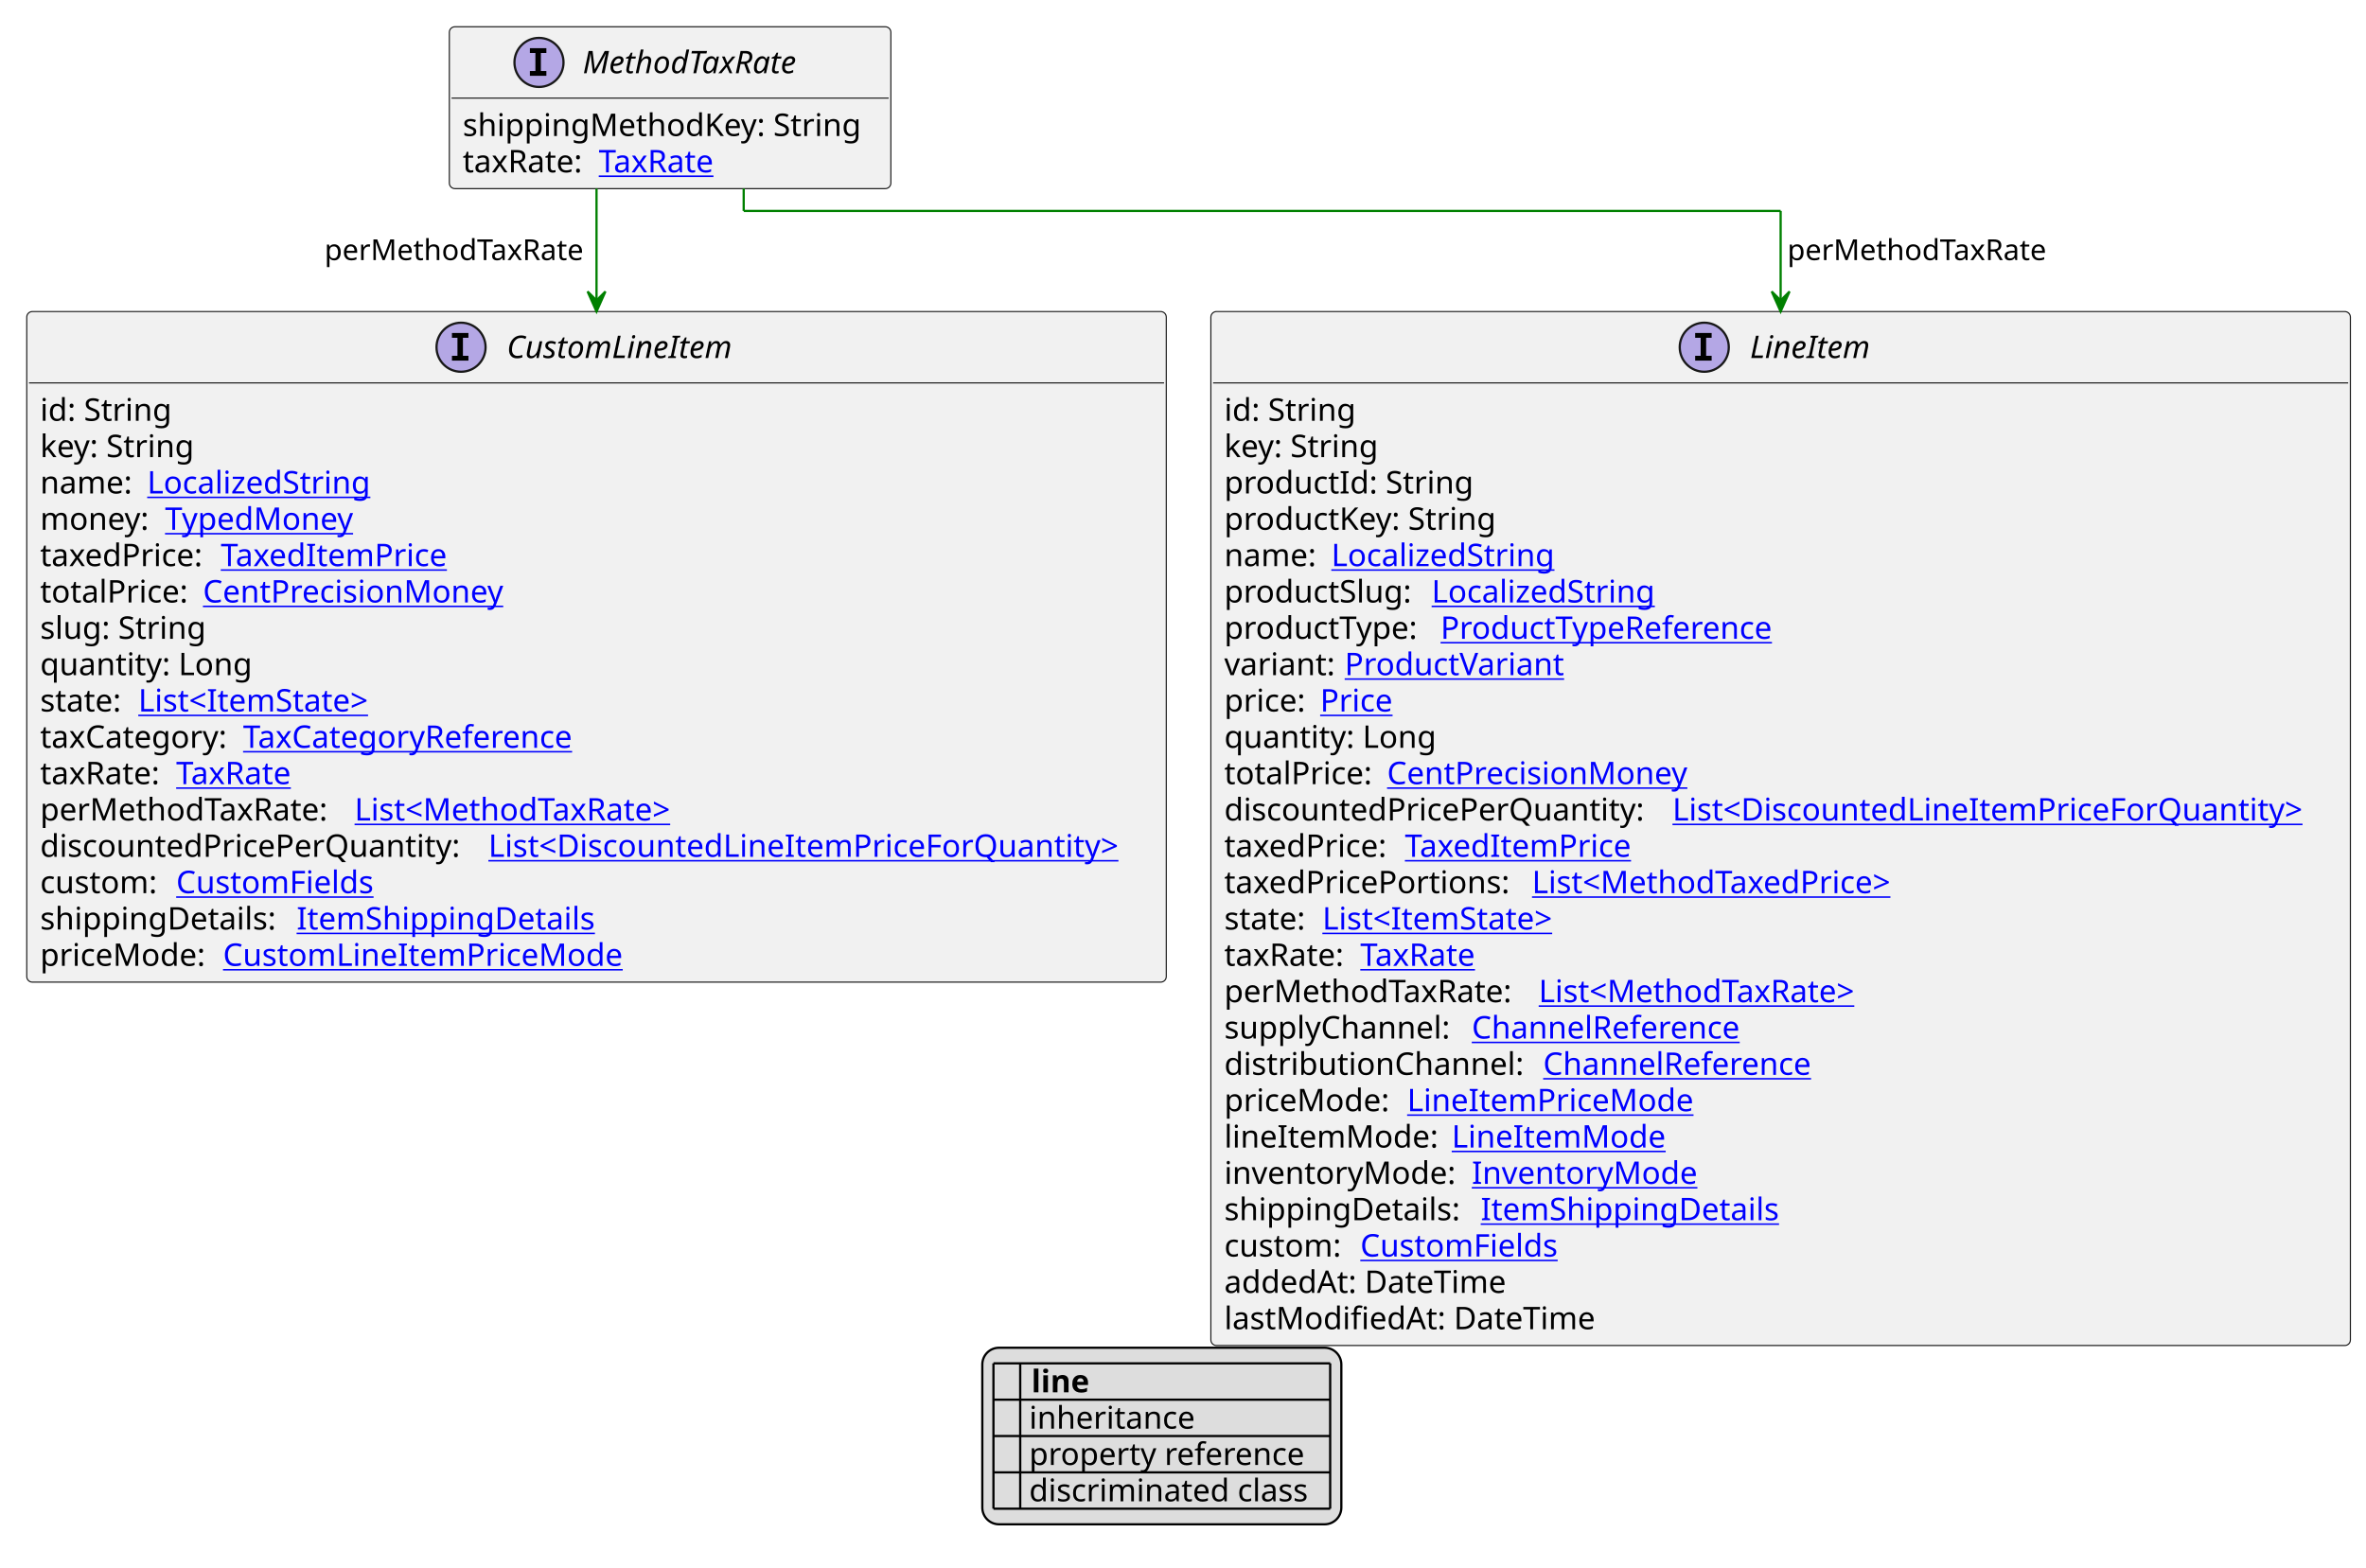
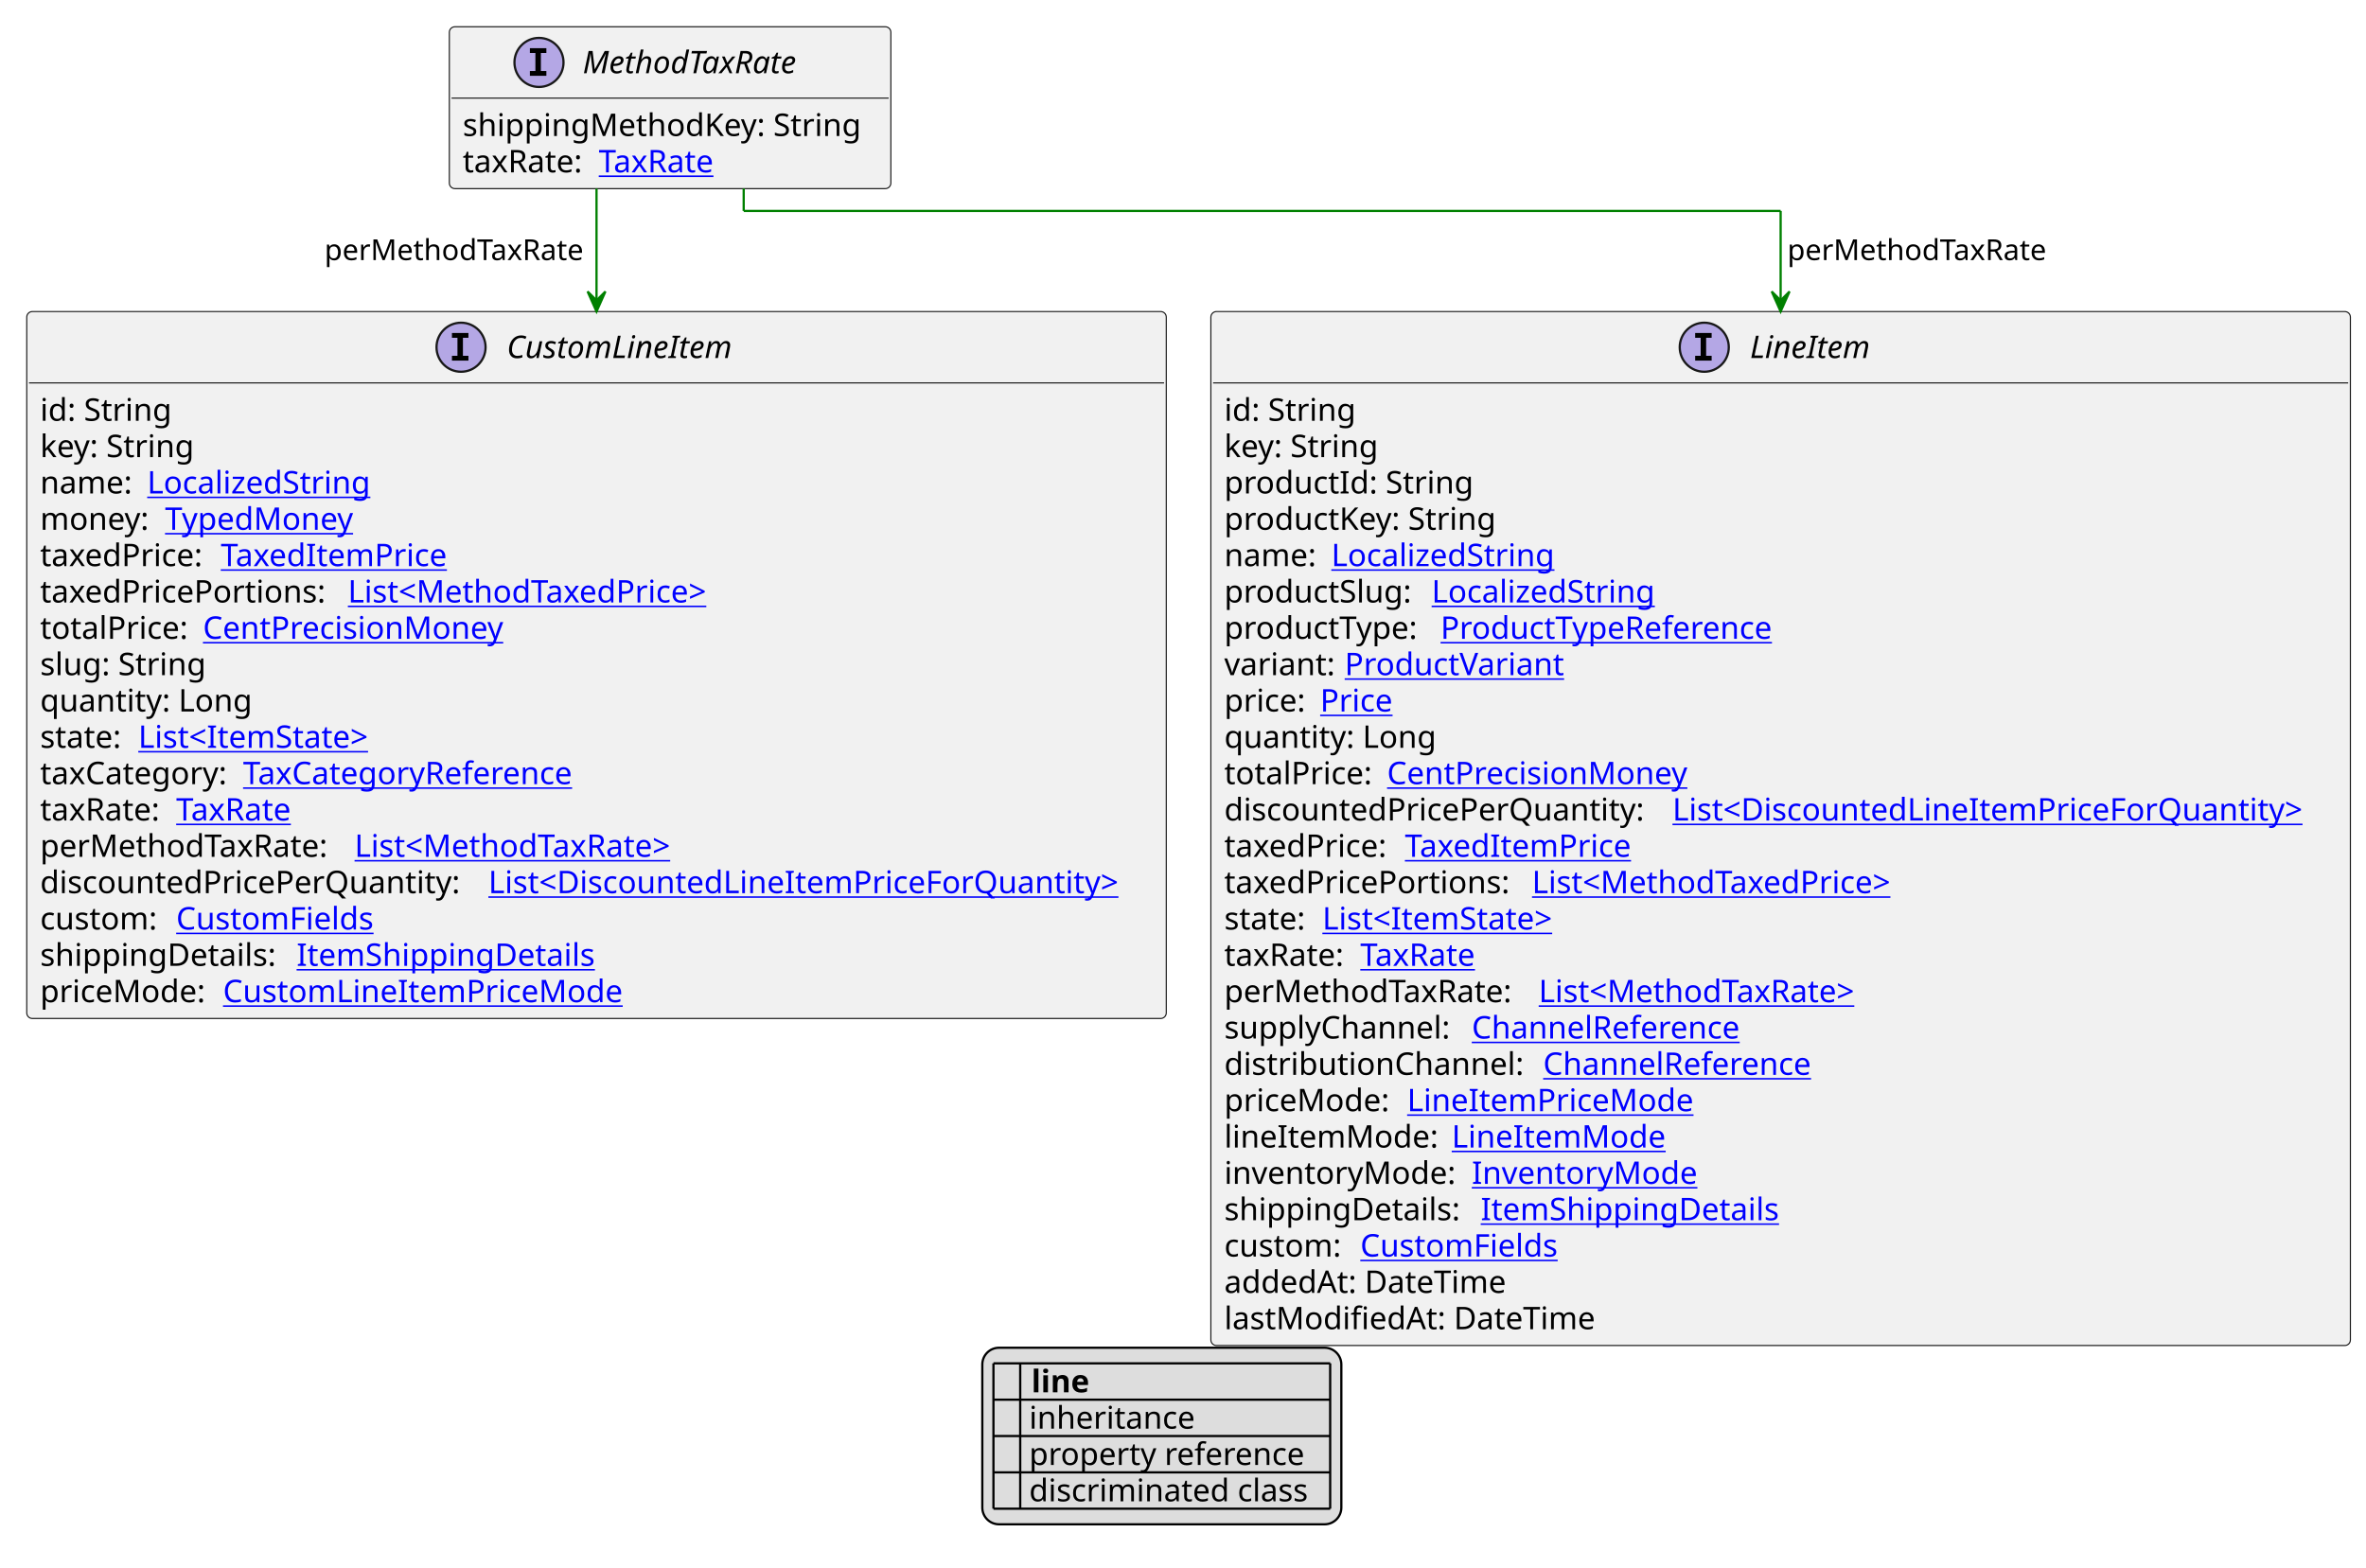
<svg xmlns="http://www.w3.org/2000/svg" xmlns:xlink="http://www.w3.org/1999/xlink" contentStyleType="text/css" height="703px" preserveAspectRatio="none" style="width:1061px;height:703px;background:#FFFFFF;" version="1.1" viewBox="0 0 1061 703" width="1061px" zoomAndPan="magnify">
  <defs>
-     <filter height="1" id="brxa9oxy48fmz0" width="1" x="0" y="0">
+     <filter height="1" id="b158idhvk9cp9b0" width="1" x="0" y="0">
      <feFlood flood-color="#000000" result="flood" />
      <feComposite in="SourceGraphic" in2="flood" operator="over" />
    </filter>
-     <filter height="1" id="brxa9oxy48fmz1" width="1" x="0" y="0">
+     <filter height="1" id="b158idhvk9cp9b1" width="1" x="0" y="0">
      <feFlood flood-color="#008000" result="flood" />
      <feComposite in="SourceGraphic" in2="flood" operator="over" />
    </filter>
-     <filter height="1" id="brxa9oxy48fmz2" width="1" x="0" y="0">
+     <filter height="1" id="b158idhvk9cp9b2" width="1" x="0" y="0">
      <feFlood flood-color="#0000FF" result="flood" />
      <feComposite in="SourceGraphic" in2="flood" operator="over" />
    </filter>
  </defs>
  <g>
    <a href="MethodTaxRate.svg" target="_top" title="MethodTaxRate.svg" xlink:actuate="onRequest" xlink:href="MethodTaxRate.svg" xlink:show="new" xlink:title="MethodTaxRate.svg" xlink:type="simple">
      <g id="elem_MethodTaxRate">
        <rect codeLine="10" fill="#F1F1F1" height="72.594" id="MethodTaxRate" rx="2.5" ry="2.5" style="stroke:#181818;stroke-width:0.5;" width="198" x="201.5" y="12" />
        <ellipse cx="241.7" cy="28" fill="#B4A7E5" rx="11" ry="11" style="stroke:#181818;stroke-width:1.0;" />
        <path d="M237.622,23.766 L237.622,21.609 L245.012,21.609 L245.012,23.766 L242.544,23.766 L242.544,31.844 L245.012,31.844 L245.012,34 L237.622,34 L237.622,31.844 L240.091,31.844 L240.091,23.766 L237.622,23.766 Z " fill="#000000" />
        <text fill="#000000" font-family="sans-serif" font-size="14" font-style="italic" lengthAdjust="spacing" textLength="110" x="261.3" y="32.847">MethodTaxRate</text>
        <line style="stroke:#181818;stroke-width:0.5;" x1="202.5" x2="398.5" y1="44" y2="44" />
        <text fill="#000000" font-family="sans-serif" font-size="14" lengthAdjust="spacing" textLength="186" x="207.5" y="60.995">shippingMethodKey: String</text>
        <text fill="#000000" font-family="sans-serif" font-size="14" lengthAdjust="spacing" textLength="57" x="207.5" y="77.292">taxRate:</text>
        <a href="TaxRate.svg" target="_top" title="TaxRate.svg" xlink:actuate="onRequest" xlink:href="TaxRate.svg" xlink:show="new" xlink:title="TaxRate.svg" xlink:type="simple">
          <text fill="#0000FF" font-family="sans-serif" font-size="14" lengthAdjust="spacing" text-decoration="underline" textLength="56" x="268.5" y="77.292">TaxRate</text>
        </a>
      </g>
    </a>
    <a href="CustomLineItem.svg" target="_top" title="CustomLineItem.svg" xlink:actuate="onRequest" xlink:href="CustomLineItem.svg" xlink:show="new" xlink:title="CustomLineItem.svg" xlink:type="simple">
      <g id="elem_CustomLineItem">
-         <rect codeLine="17" fill="#F1F1F1" height="300.75" id="CustomLineItem" rx="2.5" ry="2.5" style="stroke:#181818;stroke-width:0.5;" width="511" x="12" y="139.727" />
+         <rect codeLine="17" fill="#F1F1F1" height="317.047" id="CustomLineItem" rx="2.5" ry="2.5" style="stroke:#181818;stroke-width:0.5;" width="511" x="12" y="139.727" />
        <ellipse cx="206.75" cy="155.727" fill="#B4A7E5" rx="11" ry="11" style="stroke:#181818;stroke-width:1.0;" />
        <path d="M202.672,151.492 L202.672,149.336 L210.062,149.336 L210.062,151.492 L207.594,151.492 L207.594,159.57 L210.062,159.57 L210.062,161.727 L202.672,161.727 L202.672,159.57 L205.141,159.57 L205.141,151.492 L202.672,151.492 Z " fill="#000000" />
        <text fill="#000000" font-family="sans-serif" font-size="14" font-style="italic" lengthAdjust="spacing" textLength="113" x="227.25" y="160.573">CustomLineItem</text>
        <line style="stroke:#181818;stroke-width:0.5;" x1="13" x2="522" y1="171.727" y2="171.727" />
        <text fill="#000000" font-family="sans-serif" font-size="14" lengthAdjust="spacing" textLength="61" x="18" y="188.722">id: String</text>
        <text fill="#000000" font-family="sans-serif" font-size="14" lengthAdjust="spacing" textLength="73" x="18" y="205.019">key: String</text>
        <text fill="#000000" font-family="sans-serif" font-size="14" lengthAdjust="spacing" textLength="44" x="18" y="221.315">name:</text>
        <a href="LocalizedString.svg" target="_top" title="LocalizedString.svg" xlink:actuate="onRequest" xlink:href="LocalizedString.svg" xlink:show="new" xlink:title="LocalizedString.svg" xlink:type="simple">
          <text fill="#0000FF" font-family="sans-serif" font-size="14" lengthAdjust="spacing" text-decoration="underline" textLength="104" x="66" y="221.315">LocalizedString</text>
        </a>
        <text fill="#000000" font-family="sans-serif" font-size="14" lengthAdjust="spacing" textLength="52" x="18" y="237.612">money:</text>
        <a href="TypedMoney.svg" target="_top" title="TypedMoney.svg" xlink:actuate="onRequest" xlink:href="TypedMoney.svg" xlink:show="new" xlink:title="TypedMoney.svg" xlink:type="simple">
          <text fill="#0000FF" font-family="sans-serif" font-size="14" lengthAdjust="spacing" text-decoration="underline" textLength="89" x="74" y="237.612">TypedMoney</text>
        </a>
        <text fill="#000000" font-family="sans-serif" font-size="14" lengthAdjust="spacing" textLength="77" x="18" y="253.909">taxedPrice:</text>
        <a href="TaxedItemPrice.svg" target="_top" title="TaxedItemPrice.svg" xlink:actuate="onRequest" xlink:href="TaxedItemPrice.svg" xlink:show="new" xlink:title="TaxedItemPrice.svg" xlink:type="simple">
          <text fill="#0000FF" font-family="sans-serif" font-size="14" lengthAdjust="spacing" text-decoration="underline" textLength="106" x="99" y="253.909">TaxedItemPrice</text>
        </a>
-         <text fill="#000000" font-family="sans-serif" font-size="14" lengthAdjust="spacing" textLength="69" x="18" y="270.206">totalPrice:</text>
+         <text fill="#000000" font-family="sans-serif" font-size="14" lengthAdjust="spacing" textLength="134" x="18" y="270.206">taxedPricePortions:</text>
+         <a href="MethodTaxedPrice.svg" target="_top" title="MethodTaxedPrice.svg" xlink:actuate="onRequest" xlink:href="MethodTaxedPrice.svg" xlink:show="new" xlink:title="MethodTaxedPrice.svg" xlink:type="simple">
+           <text fill="#0000FF" font-family="sans-serif" font-size="14" lengthAdjust="spacing" text-decoration="underline" textLength="176" x="156" y="270.206">List&lt;MethodTaxedPrice&gt;</text>
+         </a>
+         <text fill="#000000" font-family="sans-serif" font-size="14" lengthAdjust="spacing" textLength="69" x="18" y="286.503">totalPrice:</text>
        <a href="CentPrecisionMoney.svg" target="_top" title="CentPrecisionMoney.svg" xlink:actuate="onRequest" xlink:href="CentPrecisionMoney.svg" xlink:show="new" xlink:title="CentPrecisionMoney.svg" xlink:type="simple">
-           <text fill="#0000FF" font-family="sans-serif" font-size="14" lengthAdjust="spacing" text-decoration="underline" textLength="142" x="91" y="270.206">CentPrecisionMoney</text>
-         </a>
-         <text fill="#000000" font-family="sans-serif" font-size="14" lengthAdjust="spacing" textLength="78" x="18" y="286.503">slug: String</text>
-         <text fill="#000000" font-family="sans-serif" font-size="14" lengthAdjust="spacing" textLength="98" x="18" y="302.8">quantity: Long</text>
-         <text fill="#000000" font-family="sans-serif" font-size="14" lengthAdjust="spacing" textLength="40" x="18" y="319.097">state:</text>
+           <text fill="#0000FF" font-family="sans-serif" font-size="14" lengthAdjust="spacing" text-decoration="underline" textLength="142" x="91" y="286.503">CentPrecisionMoney</text>
+         </a>
+         <text fill="#000000" font-family="sans-serif" font-size="14" lengthAdjust="spacing" textLength="78" x="18" y="302.8">slug: String</text>
+         <text fill="#000000" font-family="sans-serif" font-size="14" lengthAdjust="spacing" textLength="98" x="18" y="319.097">quantity: Long</text>
+         <text fill="#000000" font-family="sans-serif" font-size="14" lengthAdjust="spacing" textLength="40" x="18" y="335.394">state:</text>
        <a href="ItemState.svg" target="_top" title="ItemState.svg" xlink:actuate="onRequest" xlink:href="ItemState.svg" xlink:show="new" xlink:title="ItemState.svg" xlink:type="simple">
-           <text fill="#0000FF" font-family="sans-serif" font-size="14" lengthAdjust="spacing" text-decoration="underline" textLength="113" x="62" y="319.097">List&lt;ItemState&gt;</text>
-         </a>
-         <text fill="#000000" font-family="sans-serif" font-size="14" lengthAdjust="spacing" textLength="87" x="18" y="335.394">taxCategory:</text>
+           <text fill="#0000FF" font-family="sans-serif" font-size="14" lengthAdjust="spacing" text-decoration="underline" textLength="113" x="62" y="335.394">List&lt;ItemState&gt;</text>
+         </a>
+         <text fill="#000000" font-family="sans-serif" font-size="14" lengthAdjust="spacing" textLength="87" x="18" y="351.69">taxCategory:</text>
        <a href="TaxCategoryReference.svg" target="_top" title="TaxCategoryReference.svg" xlink:actuate="onRequest" xlink:href="TaxCategoryReference.svg" xlink:show="new" xlink:title="TaxCategoryReference.svg" xlink:type="simple">
-           <text fill="#0000FF" font-family="sans-serif" font-size="14" lengthAdjust="spacing" text-decoration="underline" textLength="158" x="109" y="335.394">TaxCategoryReference</text>
-         </a>
-         <text fill="#000000" font-family="sans-serif" font-size="14" lengthAdjust="spacing" textLength="57" x="18" y="351.69">taxRate:</text>
+           <text fill="#0000FF" font-family="sans-serif" font-size="14" lengthAdjust="spacing" text-decoration="underline" textLength="158" x="109" y="351.69">TaxCategoryReference</text>
+         </a>
+         <text fill="#000000" font-family="sans-serif" font-size="14" lengthAdjust="spacing" textLength="57" x="18" y="367.987">taxRate:</text>
        <a href="TaxRate.svg" target="_top" title="TaxRate.svg" xlink:actuate="onRequest" xlink:href="TaxRate.svg" xlink:show="new" xlink:title="TaxRate.svg" xlink:type="simple">
-           <text fill="#0000FF" font-family="sans-serif" font-size="14" lengthAdjust="spacing" text-decoration="underline" textLength="56" x="79" y="351.69">TaxRate</text>
-         </a>
-         <text fill="#000000" font-family="sans-serif" font-size="14" lengthAdjust="spacing" textLength="137" x="18" y="367.987">perMethodTaxRate:</text>
+           <text fill="#0000FF" font-family="sans-serif" font-size="14" lengthAdjust="spacing" text-decoration="underline" textLength="56" x="79" y="367.987">TaxRate</text>
+         </a>
+         <text fill="#000000" font-family="sans-serif" font-size="14" lengthAdjust="spacing" textLength="137" x="18" y="384.284">perMethodTaxRate:</text>
        <a href="MethodTaxRate.svg" target="_top" title="MethodTaxRate.svg" xlink:actuate="onRequest" xlink:href="MethodTaxRate.svg" xlink:show="new" xlink:title="MethodTaxRate.svg" xlink:type="simple">
-           <text fill="#0000FF" font-family="sans-serif" font-size="14" lengthAdjust="spacing" text-decoration="underline" textLength="156" x="159" y="367.987">List&lt;MethodTaxRate&gt;</text>
-         </a>
-         <text fill="#000000" font-family="sans-serif" font-size="14" lengthAdjust="spacing" textLength="197" x="18" y="384.284">discountedPricePerQuantity:</text>
+           <text fill="#0000FF" font-family="sans-serif" font-size="14" lengthAdjust="spacing" text-decoration="underline" textLength="156" x="159" y="384.284">List&lt;MethodTaxRate&gt;</text>
+         </a>
+         <text fill="#000000" font-family="sans-serif" font-size="14" lengthAdjust="spacing" textLength="197" x="18" y="400.581">discountedPricePerQuantity:</text>
        <a href="DiscountedLineItemPriceForQuantity.svg" target="_top" title="DiscountedLineItemPriceForQuantity.svg" xlink:actuate="onRequest" xlink:href="DiscountedLineItemPriceForQuantity.svg" xlink:show="new" xlink:title="DiscountedLineItemPriceForQuantity.svg" xlink:type="simple">
-           <text fill="#0000FF" font-family="sans-serif" font-size="14" lengthAdjust="spacing" text-decoration="underline" textLength="298" x="219" y="384.284">List&lt;DiscountedLineItemPriceForQuantity&gt;</text>
-         </a>
-         <text fill="#000000" font-family="sans-serif" font-size="14" lengthAdjust="spacing" textLength="57" x="18" y="400.581">custom:</text>
+           <text fill="#0000FF" font-family="sans-serif" font-size="14" lengthAdjust="spacing" text-decoration="underline" textLength="298" x="219" y="400.581">List&lt;DiscountedLineItemPriceForQuantity&gt;</text>
+         </a>
+         <text fill="#000000" font-family="sans-serif" font-size="14" lengthAdjust="spacing" textLength="57" x="18" y="416.878">custom:</text>
        <a href="CustomFields.svg" target="_top" title="CustomFields.svg" xlink:actuate="onRequest" xlink:href="CustomFields.svg" xlink:show="new" xlink:title="CustomFields.svg" xlink:type="simple">
-           <text fill="#0000FF" font-family="sans-serif" font-size="14" lengthAdjust="spacing" text-decoration="underline" textLength="94" x="79" y="400.581">CustomFields</text>
-         </a>
-         <text fill="#000000" font-family="sans-serif" font-size="14" lengthAdjust="spacing" textLength="111" x="18" y="416.878">shippingDetails:</text>
+           <text fill="#0000FF" font-family="sans-serif" font-size="14" lengthAdjust="spacing" text-decoration="underline" textLength="94" x="79" y="416.878">CustomFields</text>
+         </a>
+         <text fill="#000000" font-family="sans-serif" font-size="14" lengthAdjust="spacing" textLength="111" x="18" y="433.175">shippingDetails:</text>
        <a href="ItemShippingDetails.svg" target="_top" title="ItemShippingDetails.svg" xlink:actuate="onRequest" xlink:href="ItemShippingDetails.svg" xlink:show="new" xlink:title="ItemShippingDetails.svg" xlink:type="simple">
-           <text fill="#0000FF" font-family="sans-serif" font-size="14" lengthAdjust="spacing" text-decoration="underline" textLength="137" x="133" y="416.878">ItemShippingDetails</text>
-         </a>
-         <text fill="#000000" font-family="sans-serif" font-size="14" lengthAdjust="spacing" textLength="78" x="18" y="433.175">priceMode:</text>
+           <text fill="#0000FF" font-family="sans-serif" font-size="14" lengthAdjust="spacing" text-decoration="underline" textLength="137" x="133" y="433.175">ItemShippingDetails</text>
+         </a>
+         <text fill="#000000" font-family="sans-serif" font-size="14" lengthAdjust="spacing" textLength="78" x="18" y="449.472">priceMode:</text>
        <a href="CustomLineItemPriceMode.svg" target="_top" title="CustomLineItemPriceMode.svg" xlink:actuate="onRequest" xlink:href="CustomLineItemPriceMode.svg" xlink:show="new" xlink:title="CustomLineItemPriceMode.svg" xlink:type="simple">
-           <text fill="#0000FF" font-family="sans-serif" font-size="14" lengthAdjust="spacing" text-decoration="underline" textLength="185" x="100" y="433.175">CustomLineItemPriceMode</text>
+           <text fill="#0000FF" font-family="sans-serif" font-size="14" lengthAdjust="spacing" text-decoration="underline" textLength="185" x="100" y="449.472">CustomLineItemPriceMode</text>
        </a>
      </g>
    </a>
    <a href="LineItem.svg" target="_top" title="LineItem.svg" xlink:actuate="onRequest" xlink:href="LineItem.svg" xlink:show="new" xlink:title="LineItem.svg" xlink:type="simple">
      <g id="elem_LineItem">
-         <rect codeLine="35" fill="#F1F1F1" height="463.719" id="LineItem" rx="2.5" ry="2.5" style="stroke:#181818;stroke-width:0.5;" width="511" x="543" y="139.727" />
+         <rect codeLine="36" fill="#F1F1F1" height="463.719" id="LineItem" rx="2.5" ry="2.5" style="stroke:#181818;stroke-width:0.5;" width="511" x="543" y="139.727" />
        <ellipse cx="764.25" cy="155.727" fill="#B4A7E5" rx="11" ry="11" style="stroke:#181818;stroke-width:1.0;" />
        <path d="M760.172,151.492 L760.172,149.336 L767.562,149.336 L767.562,151.492 L765.094,151.492 L765.094,159.57 L767.562,159.57 L767.562,161.727 L760.172,161.727 L760.172,159.57 L762.641,159.57 L762.641,151.492 L760.172,151.492 Z " fill="#000000" />
        <text fill="#000000" font-family="sans-serif" font-size="14" font-style="italic" lengthAdjust="spacing" textLength="60" x="784.75" y="160.573">LineItem</text>
        <line style="stroke:#181818;stroke-width:0.5;" x1="544" x2="1053" y1="171.727" y2="171.727" />
        <text fill="#000000" font-family="sans-serif" font-size="14" lengthAdjust="spacing" textLength="61" x="549" y="188.722">id: String</text>
        <text fill="#000000" font-family="sans-serif" font-size="14" lengthAdjust="spacing" textLength="73" x="549" y="205.019">key: String</text>
        <text fill="#000000" font-family="sans-serif" font-size="14" lengthAdjust="spacing" textLength="115" x="549" y="221.315">productId: String</text>
        <text fill="#000000" font-family="sans-serif" font-size="14" lengthAdjust="spacing" textLength="128" x="549" y="237.612">productKey: String</text>
        <text fill="#000000" font-family="sans-serif" font-size="14" lengthAdjust="spacing" textLength="44" x="549" y="253.909">name:</text>
        <a href="LocalizedString.svg" target="_top" title="LocalizedString.svg" xlink:actuate="onRequest" xlink:href="LocalizedString.svg" xlink:show="new" xlink:title="LocalizedString.svg" xlink:type="simple">
          <text fill="#0000FF" font-family="sans-serif" font-size="14" lengthAdjust="spacing" text-decoration="underline" textLength="104" x="597" y="253.909">LocalizedString</text>
        </a>
        <text fill="#000000" font-family="sans-serif" font-size="14" lengthAdjust="spacing" textLength="89" x="549" y="270.206">productSlug:</text>
        <a href="LocalizedString.svg" target="_top" title="LocalizedString.svg" xlink:actuate="onRequest" xlink:href="LocalizedString.svg" xlink:show="new" xlink:title="LocalizedString.svg" xlink:type="simple">
          <text fill="#0000FF" font-family="sans-serif" font-size="14" lengthAdjust="spacing" text-decoration="underline" textLength="104" x="642" y="270.206">LocalizedString</text>
        </a>
        <text fill="#000000" font-family="sans-serif" font-size="14" lengthAdjust="spacing" textLength="93" x="549" y="286.503">productType:</text>
        <a href="ProductTypeReference.svg" target="_top" title="ProductTypeReference.svg" xlink:actuate="onRequest" xlink:href="ProductTypeReference.svg" xlink:show="new" xlink:title="ProductTypeReference.svg" xlink:type="simple">
          <text fill="#0000FF" font-family="sans-serif" font-size="14" lengthAdjust="spacing" text-decoration="underline" textLength="160" x="646" y="286.503">ProductTypeReference</text>
        </a>
        <text fill="#000000" font-family="sans-serif" font-size="14" lengthAdjust="spacing" textLength="50" x="549" y="302.8">variant:</text>
        <a href="ProductVariant.svg" target="_top" title="ProductVariant.svg" xlink:actuate="onRequest" xlink:href="ProductVariant.svg" xlink:show="new" xlink:title="ProductVariant.svg" xlink:type="simple">
          <text fill="#0000FF" font-family="sans-serif" font-size="14" lengthAdjust="spacing" text-decoration="underline" textLength="101" x="603" y="302.8">ProductVariant</text>
        </a>
        <text fill="#000000" font-family="sans-serif" font-size="14" lengthAdjust="spacing" textLength="39" x="549" y="319.097">price:</text>
        <a href="Price.svg" target="_top" title="Price.svg" xlink:actuate="onRequest" xlink:href="Price.svg" xlink:show="new" xlink:title="Price.svg" xlink:type="simple">
          <text fill="#0000FF" font-family="sans-serif" font-size="14" lengthAdjust="spacing" text-decoration="underline" textLength="34" x="592" y="319.097">Price</text>
        </a>
        <text fill="#000000" font-family="sans-serif" font-size="14" lengthAdjust="spacing" textLength="98" x="549" y="335.394">quantity: Long</text>
        <text fill="#000000" font-family="sans-serif" font-size="14" lengthAdjust="spacing" textLength="69" x="549" y="351.69">totalPrice:</text>
        <a href="CentPrecisionMoney.svg" target="_top" title="CentPrecisionMoney.svg" xlink:actuate="onRequest" xlink:href="CentPrecisionMoney.svg" xlink:show="new" xlink:title="CentPrecisionMoney.svg" xlink:type="simple">
          <text fill="#0000FF" font-family="sans-serif" font-size="14" lengthAdjust="spacing" text-decoration="underline" textLength="142" x="622" y="351.69">CentPrecisionMoney</text>
        </a>
        <text fill="#000000" font-family="sans-serif" font-size="14" lengthAdjust="spacing" textLength="197" x="549" y="367.987">discountedPricePerQuantity:</text>
        <a href="DiscountedLineItemPriceForQuantity.svg" target="_top" title="DiscountedLineItemPriceForQuantity.svg" xlink:actuate="onRequest" xlink:href="DiscountedLineItemPriceForQuantity.svg" xlink:show="new" xlink:title="DiscountedLineItemPriceForQuantity.svg" xlink:type="simple">
          <text fill="#0000FF" font-family="sans-serif" font-size="14" lengthAdjust="spacing" text-decoration="underline" textLength="298" x="750" y="367.987">List&lt;DiscountedLineItemPriceForQuantity&gt;</text>
        </a>
        <text fill="#000000" font-family="sans-serif" font-size="14" lengthAdjust="spacing" textLength="77" x="549" y="384.284">taxedPrice:</text>
        <a href="TaxedItemPrice.svg" target="_top" title="TaxedItemPrice.svg" xlink:actuate="onRequest" xlink:href="TaxedItemPrice.svg" xlink:show="new" xlink:title="TaxedItemPrice.svg" xlink:type="simple">
          <text fill="#0000FF" font-family="sans-serif" font-size="14" lengthAdjust="spacing" text-decoration="underline" textLength="106" x="630" y="384.284">TaxedItemPrice</text>
        </a>
        <text fill="#000000" font-family="sans-serif" font-size="14" lengthAdjust="spacing" textLength="134" x="549" y="400.581">taxedPricePortions:</text>
        <a href="MethodTaxedPrice.svg" target="_top" title="MethodTaxedPrice.svg" xlink:actuate="onRequest" xlink:href="MethodTaxedPrice.svg" xlink:show="new" xlink:title="MethodTaxedPrice.svg" xlink:type="simple">
          <text fill="#0000FF" font-family="sans-serif" font-size="14" lengthAdjust="spacing" text-decoration="underline" textLength="176" x="687" y="400.581">List&lt;MethodTaxedPrice&gt;</text>
        </a>
        <text fill="#000000" font-family="sans-serif" font-size="14" lengthAdjust="spacing" textLength="40" x="549" y="416.878">state:</text>
        <a href="ItemState.svg" target="_top" title="ItemState.svg" xlink:actuate="onRequest" xlink:href="ItemState.svg" xlink:show="new" xlink:title="ItemState.svg" xlink:type="simple">
          <text fill="#0000FF" font-family="sans-serif" font-size="14" lengthAdjust="spacing" text-decoration="underline" textLength="113" x="593" y="416.878">List&lt;ItemState&gt;</text>
        </a>
        <text fill="#000000" font-family="sans-serif" font-size="14" lengthAdjust="spacing" textLength="57" x="549" y="433.175">taxRate:</text>
        <a href="TaxRate.svg" target="_top" title="TaxRate.svg" xlink:actuate="onRequest" xlink:href="TaxRate.svg" xlink:show="new" xlink:title="TaxRate.svg" xlink:type="simple">
          <text fill="#0000FF" font-family="sans-serif" font-size="14" lengthAdjust="spacing" text-decoration="underline" textLength="56" x="610" y="433.175">TaxRate</text>
        </a>
        <text fill="#000000" font-family="sans-serif" font-size="14" lengthAdjust="spacing" textLength="137" x="549" y="449.472">perMethodTaxRate:</text>
        <a href="MethodTaxRate.svg" target="_top" title="MethodTaxRate.svg" xlink:actuate="onRequest" xlink:href="MethodTaxRate.svg" xlink:show="new" xlink:title="MethodTaxRate.svg" xlink:type="simple">
          <text fill="#0000FF" font-family="sans-serif" font-size="14" lengthAdjust="spacing" text-decoration="underline" textLength="156" x="690" y="449.472">List&lt;MethodTaxRate&gt;</text>
        </a>
        <text fill="#000000" font-family="sans-serif" font-size="14" lengthAdjust="spacing" textLength="107" x="549" y="465.769">supplyChannel:</text>
        <a href="ChannelReference.svg" target="_top" title="ChannelReference.svg" xlink:actuate="onRequest" xlink:href="ChannelReference.svg" xlink:show="new" xlink:title="ChannelReference.svg" xlink:type="simple">
          <text fill="#0000FF" font-family="sans-serif" font-size="14" lengthAdjust="spacing" text-decoration="underline" textLength="129" x="660" y="465.769">ChannelReference</text>
        </a>
        <text fill="#000000" font-family="sans-serif" font-size="14" lengthAdjust="spacing" textLength="139" x="549" y="482.065">distributionChannel:</text>
        <a href="ChannelReference.svg" target="_top" title="ChannelReference.svg" xlink:actuate="onRequest" xlink:href="ChannelReference.svg" xlink:show="new" xlink:title="ChannelReference.svg" xlink:type="simple">
          <text fill="#0000FF" font-family="sans-serif" font-size="14" lengthAdjust="spacing" text-decoration="underline" textLength="129" x="692" y="482.065">ChannelReference</text>
        </a>
        <text fill="#000000" font-family="sans-serif" font-size="14" lengthAdjust="spacing" textLength="78" x="549" y="498.362">priceMode:</text>
        <a href="LineItemPriceMode.svg" target="_top" title="LineItemPriceMode.svg" xlink:actuate="onRequest" xlink:href="LineItemPriceMode.svg" xlink:show="new" xlink:title="LineItemPriceMode.svg" xlink:type="simple">
          <text fill="#0000FF" font-family="sans-serif" font-size="14" lengthAdjust="spacing" text-decoration="underline" textLength="131" x="631" y="498.362">LineItemPriceMode</text>
        </a>
        <text fill="#000000" font-family="sans-serif" font-size="14" lengthAdjust="spacing" textLength="98" x="549" y="514.659">lineItemMode:</text>
        <a href="LineItemMode.svg" target="_top" title="LineItemMode.svg" xlink:actuate="onRequest" xlink:href="LineItemMode.svg" xlink:show="new" xlink:title="LineItemMode.svg" xlink:type="simple">
          <text fill="#0000FF" font-family="sans-serif" font-size="14" lengthAdjust="spacing" text-decoration="underline" textLength="97" x="651" y="514.659">LineItemMode</text>
        </a>
        <text fill="#000000" font-family="sans-serif" font-size="14" lengthAdjust="spacing" textLength="107" x="549" y="530.956">inventoryMode:</text>
        <a href="InventoryMode.svg" target="_top" title="InventoryMode.svg" xlink:actuate="onRequest" xlink:href="InventoryMode.svg" xlink:show="new" xlink:title="InventoryMode.svg" xlink:type="simple">
          <text fill="#0000FF" font-family="sans-serif" font-size="14" lengthAdjust="spacing" text-decoration="underline" textLength="102" x="660" y="530.956">InventoryMode</text>
        </a>
        <text fill="#000000" font-family="sans-serif" font-size="14" lengthAdjust="spacing" textLength="111" x="549" y="547.253">shippingDetails:</text>
        <a href="ItemShippingDetails.svg" target="_top" title="ItemShippingDetails.svg" xlink:actuate="onRequest" xlink:href="ItemShippingDetails.svg" xlink:show="new" xlink:title="ItemShippingDetails.svg" xlink:type="simple">
          <text fill="#0000FF" font-family="sans-serif" font-size="14" lengthAdjust="spacing" text-decoration="underline" textLength="137" x="664" y="547.253">ItemShippingDetails</text>
        </a>
        <text fill="#000000" font-family="sans-serif" font-size="14" lengthAdjust="spacing" textLength="57" x="549" y="563.55">custom:</text>
        <a href="CustomFields.svg" target="_top" title="CustomFields.svg" xlink:actuate="onRequest" xlink:href="CustomFields.svg" xlink:show="new" xlink:title="CustomFields.svg" xlink:type="simple">
          <text fill="#0000FF" font-family="sans-serif" font-size="14" lengthAdjust="spacing" text-decoration="underline" textLength="94" x="610" y="563.55">CustomFields</text>
        </a>
        <text fill="#000000" font-family="sans-serif" font-size="14" lengthAdjust="spacing" textLength="134" x="549" y="579.847">addedAt: DateTime</text>
        <text fill="#000000" font-family="sans-serif" font-size="14" lengthAdjust="spacing" textLength="172" x="549" y="596.144">lastModifiedAt: DateTime</text>
      </g>
    </a>
    <line style="stroke:#008000;stroke-width:1.0;" x1="267.5" x2="267.5" y1="84.594" y2="139.727" />
    <polygon fill="#008000" points="267.5,139.727,271.5,130.727,267.5,134.727,263.5,130.727,267.5,139.727" style="stroke:#008000;stroke-width:1.0;" />
    <text fill="#000000" font-family="sans-serif" font-size="13" lengthAdjust="spacing" textLength="120" x="145.5" y="116.661">perMethodTaxRate</text>
    <line style="stroke:#008000;stroke-width:1.0;" x1="333.5" x2="333.5" y1="84.594" y2="94.594" />
    <line style="stroke:#008000;stroke-width:1.0;" x1="333.5" x2="798.5" y1="94.594" y2="94.594" />
    <line style="stroke:#008000;stroke-width:1.0;" x1="798.5" x2="798.5" y1="94.594" y2="139.727" />
    <polygon fill="#008000" points="798.5,139.727,802.5,130.727,798.5,134.727,794.5,130.727,798.5,139.727" style="stroke:#008000;stroke-width:1.0;" />
    <text fill="#000000" font-family="sans-serif" font-size="13" lengthAdjust="spacing" textLength="120" x="801.5" y="116.661">perMethodTaxRate</text>
    <rect fill="#DDDDDD" height="79.188" id="_legend" rx="7.5" ry="7.5" style="stroke:#000000;stroke-width:1.0;" width="161" x="440.5" y="604.445" />
    <text fill="#000000" font-family="sans-serif" font-size="14" font-weight="bold" lengthAdjust="spacing" textLength="5" x="445.5" y="624.44"> </text>
    <text fill="#000000" font-family="sans-serif" font-size="14" font-weight="bold" lengthAdjust="spacing" textLength="28" x="462.5" y="624.44">line</text>
-     <text fill="#000000" filter="url(#brxa9oxy48fmz0)" font-family="sans-serif" font-size="14" lengthAdjust="spacing" textLength="12" x="445.5" y="640.737">   </text>
+     <text fill="#000000" filter="url(#b158idhvk9cp9b0)" font-family="sans-serif" font-size="14" lengthAdjust="spacing" textLength="12" x="445.5" y="640.737">   </text>
    <text fill="#000000" font-family="sans-serif" font-size="14" lengthAdjust="spacing" textLength="77" x="461.5" y="640.737">inheritance</text>
-     <text fill="#000000" filter="url(#brxa9oxy48fmz1)" font-family="sans-serif" font-size="14" lengthAdjust="spacing" textLength="12" x="445.5" y="657.034">   </text>
+     <text fill="#000000" filter="url(#b158idhvk9cp9b1)" font-family="sans-serif" font-size="14" lengthAdjust="spacing" textLength="12" x="445.5" y="657.034">   </text>
    <text fill="#000000" font-family="sans-serif" font-size="14" lengthAdjust="spacing" textLength="129" x="461.5" y="657.034">property reference</text>
-     <text fill="#000000" filter="url(#brxa9oxy48fmz2)" font-family="sans-serif" font-size="14" lengthAdjust="spacing" textLength="12" x="445.5" y="673.331">   </text>
+     <text fill="#000000" filter="url(#b158idhvk9cp9b2)" font-family="sans-serif" font-size="14" lengthAdjust="spacing" textLength="12" x="445.5" y="673.331">   </text>
    <text fill="#000000" font-family="sans-serif" font-size="14" lengthAdjust="spacing" textLength="131" x="461.5" y="673.331">discriminated class</text>
    <line style="stroke:#000000;stroke-width:1.0;" x1="445.5" x2="596.5" y1="611.445" y2="611.445" />
    <line style="stroke:#000000;stroke-width:1.0;" x1="445.5" x2="596.5" y1="627.742" y2="627.742" />
    <line style="stroke:#000000;stroke-width:1.0;" x1="445.5" x2="596.5" y1="644.039" y2="644.039" />
    <line style="stroke:#000000;stroke-width:1.0;" x1="445.5" x2="596.5" y1="660.336" y2="660.336" />
    <line style="stroke:#000000;stroke-width:1.0;" x1="445.5" x2="596.5" y1="676.633" y2="676.633" />
    <line style="stroke:#000000;stroke-width:1.0;" x1="445.5" x2="445.5" y1="611.445" y2="676.633" />
    <line style="stroke:#000000;stroke-width:1.0;" x1="457.5" x2="457.5" y1="611.445" y2="676.633" />
    <line style="stroke:#000000;stroke-width:1.0;" x1="596.5" x2="596.5" y1="611.445" y2="676.633" />
  </g>
</svg>
